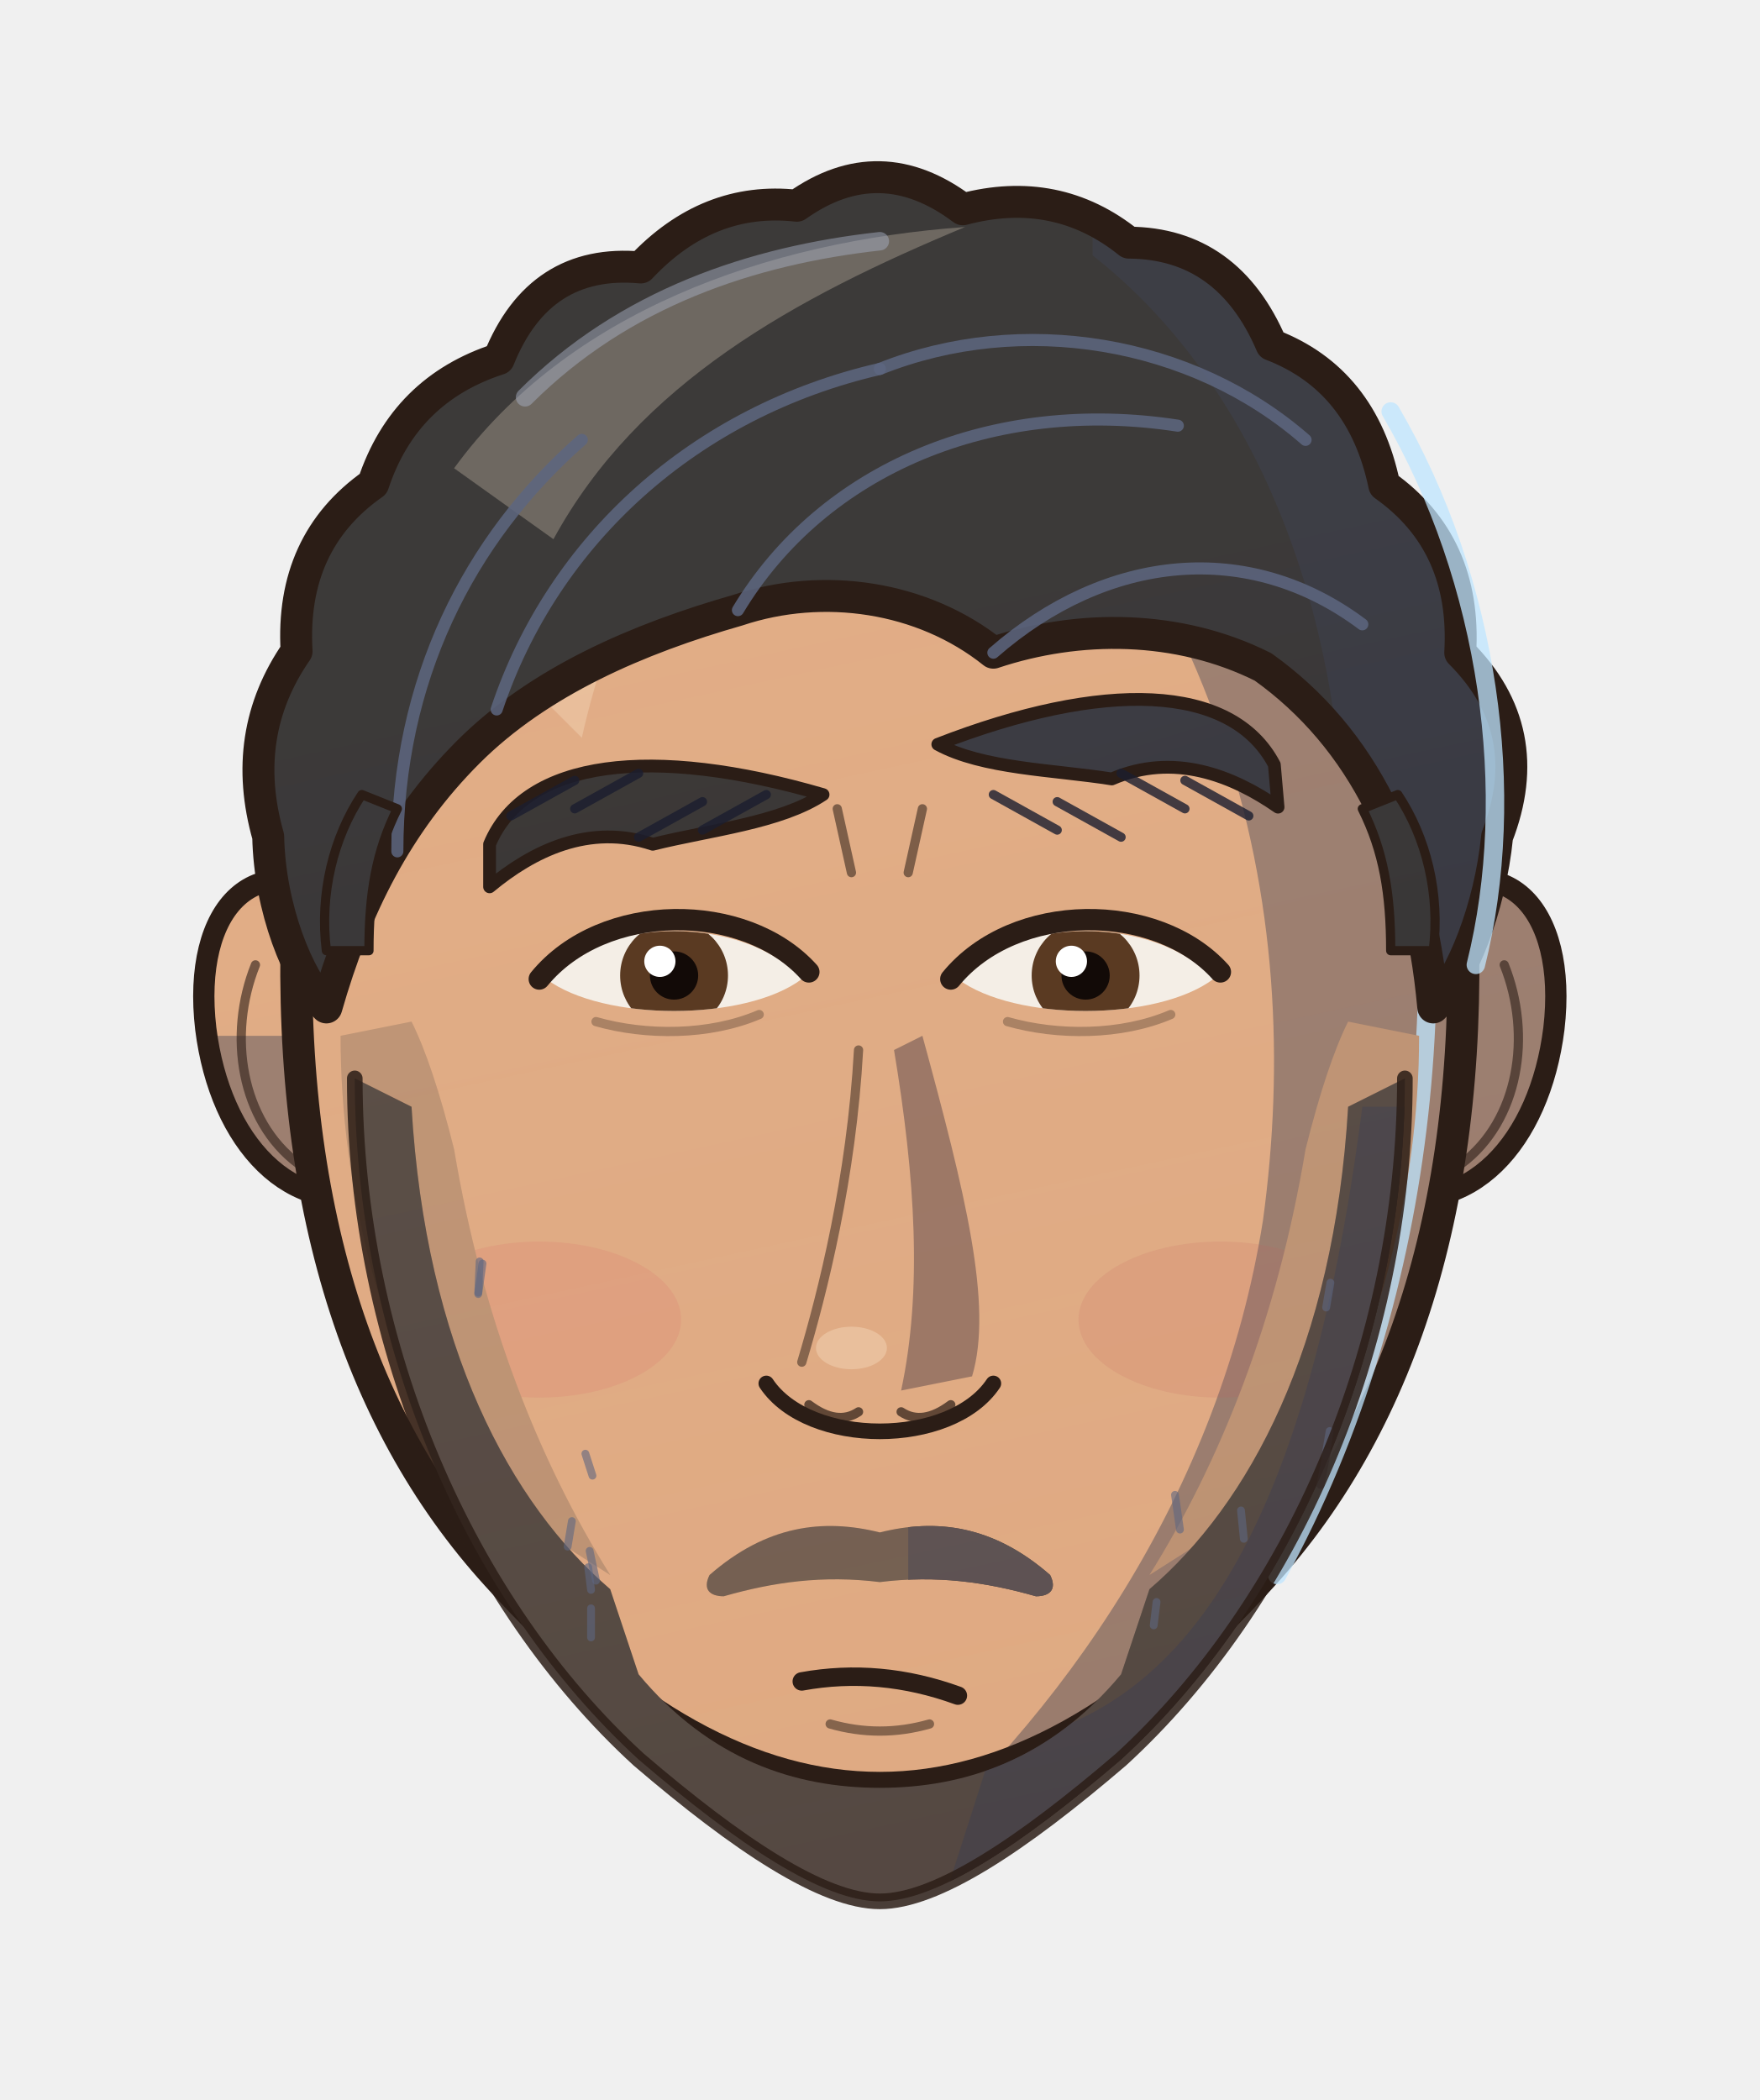
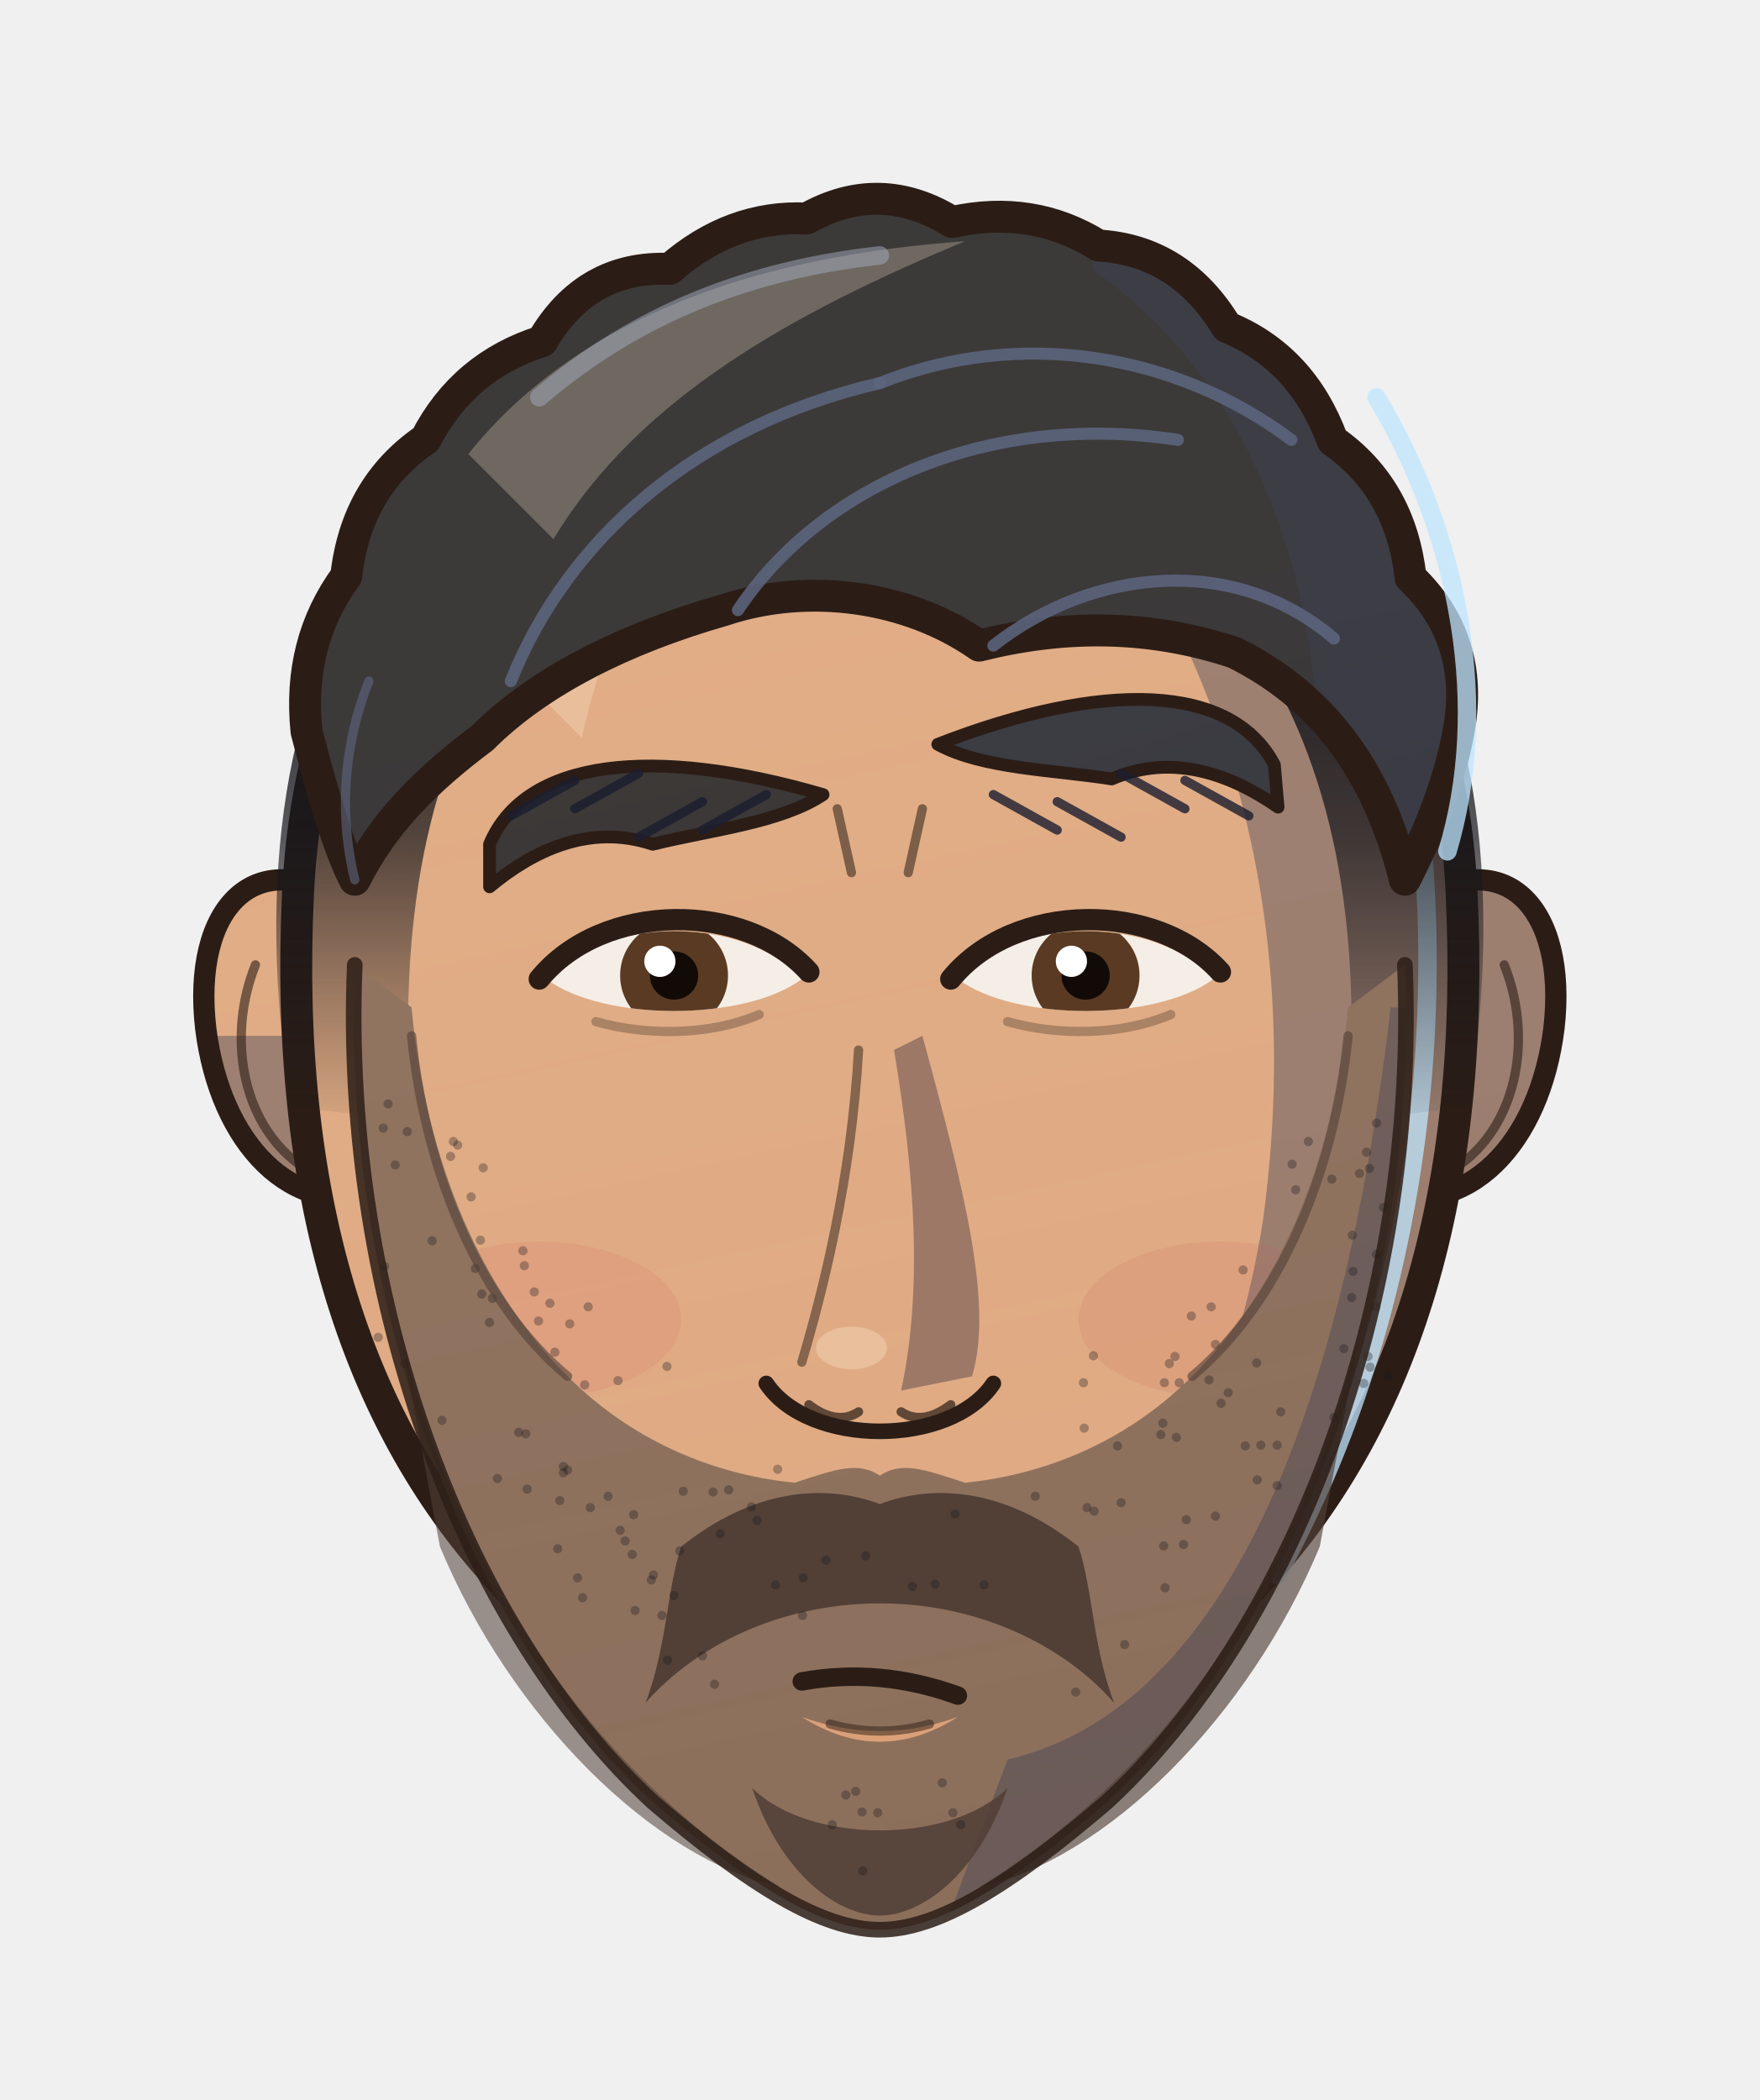
<svg xmlns="http://www.w3.org/2000/svg" viewBox="176 4 248 296" width="248" height="296">
  <defs>
    <linearGradient id="form" gradientUnits="userSpaceOnUse" x1="170" y1="120" x2="470" y2="1500">
      <stop offset="0" stop-color="#fff1d6" stop-opacity="0.16" />
      <stop offset="0.45" stop-color="#fff1d6" stop-opacity="0" />
      <stop offset="1" stop-color="#0b1030" stop-opacity="0.18" />
    </linearGradient>
+     <linearGradient id="fade" x1="0" y1="0" x2="0" y2="1">
+       <stop offset="0" stop-color="#17171c" stop-opacity="1" />
+       <stop offset="0.5" stop-color="#17171c" stop-opacity="0.7" />
+       <stop offset="1" stop-color="#17171c" stop-opacity="0.05" />
+     </linearGradient>
    <clipPath id="c1">
      <path d="M226,132 C212,122 203,132 205,149 C207,165 217,176 230,172 Z" />
    </clipPath>
    <clipPath id="c2">
      <path d="M 374,132 C 388,122 397,132 395,149 C 393,165 383,176 370,172 Z" />
    </clipPath>
    <clipPath id="c3">
      <path d="M300,50 C352,50 380,86 382,130 C384,172 374,204 354,226 C336,246 318,256 300,256 C282,256 264,246 246,226 C226,204 216,172 218,130 C220,86 248,50 300,50 Z" />
    </clipPath>
    <clipPath id="c4">
-       <path d="M213.8,121.9 Q209.7,107.5 217.8,95.8 Q216.9,80.4 228.6,72.2 Q233.0,58.9 246.3,54.6 Q252.0,40.4 266.3,41.7 Q275.8,31.6 288.3,33.0 Q300.0,24.7 311.7,33.5 Q324.9,30.0 335.1,38.2 Q349.1,38.3 355.2,52.6 Q368.0,57.5 371.1,72.4 Q382.7,80.6 381.8,96.0 Q392.8,107.0 387.0,121.9 C386,132 382,142 378,146 C376,124 368,108 354,98 C342,92 328,92 316,96 C306,88 292,86 280,90 C266,94 252,100 242,110 C232,120 226,132 222,146 C218,142 214,132 213.8,121.9 Z" />
+       <path d="M219.2,107.1 Q217.9,94.6 224.8,85.2 Q226.2,72.6 236.0,65.9 Q241.3,55.6 252.4,52.1 Q258.6,41.4 270.4,41.9 Q279.1,34.3 289.7,34.8 Q300.0,29.0 310.2,35.3 Q321.5,32.8 330.8,38.6 Q342.4,39.3 348.9,50.1 Q359.5,54.4 363.8,66.1 Q373.4,72.8 374.8,85.4 Q383.9,94.1 381.6,106.9 C380,116 376,124 374,128 C370,112 362,102 350,96 C338,92 326,92 314,95 C304,88 290,86 278,90 C264,94 252,100 244,108 C236,114 230,120 226,128 C224,124 222,118 219.2,107.1 Z" />
    </clipPath>
    <clipPath id="c5">
-       <path d="M222,138 C221,130 223,122 227,116 L232,118 C229,124 228,130 228,138 Z" />
+       <path d="M245,123 C250,111 268,109 292,116 C286,120 276,121 268,123 C259,120 251,124 245,129 Z" />
    </clipPath>
    <clipPath id="c6">
-       <path d="M 378,138 C 379,130 377,122 373,116 L 368,118 C 371,124 372,130 372,138 Z" />
+       <path d="M 355,123 C 350,111 332,109 308,116 C 314,120 324,121 332,123 C 341,120 349,124 355,129 Z" />
    </clipPath>
    <clipPath id="c7">
-       <path d="M245,123 C250,111 268,109 292,116 C286,120 276,121 268,123 C259,120 251,124 245,129 Z" />
+       <path d="M253,142 C261,133 281,133 289,142 C281,148.0 261,148.0 253,142 Z" />
    </clipPath>
    <clipPath id="c8">
-       <path d="M 355,123 C 350,111 332,109 308,116 C 314,120 324,121 332,123 C 341,120 349,124 355,129 Z" />
+       <path d="M311,142 C319,133 339,133 347,142 C339,148.0 319,148.0 311,142 Z" />
    </clipPath>
    <clipPath id="c9">
-       <path d="M253,142 C261,133 281,133 289,142 C281,148.0 261,148.0 253,142 Z" />
-     </clipPath>
-     <clipPath id="c10">
-       <path d="M311,142 C319,133 339,133 347,142 C339,148.0 319,148.0 311,142 Z" />
-     </clipPath>
-     <clipPath id="c11">
-       <path d="M224,150 C224,172 230,194 240,212 L262,226 C252,210 244,190 240,166 C238,158 236,152 234,148 Z" />
-     </clipPath>
-     <clipPath id="c12">
-       <path d="M 376,150 C 376,172 370,194 360,212 L 338,226 C 348,210 356,190 360,166 C 362,158 364,152 366,148 Z" />
-     </clipPath>
-     <clipPath id="c13">
-       <path d="M226,156 C226,194 242,230 266,252 C280,264 292,272 300,272 C308,272 320,264 334,252 C358,230 374,194 374,156 L366,160 C364,194 352,216 338,228 L334,240 C324,252 312,256 300,256 C288,256 276,252 266,240 L262,228 C248,216 236,194 234,160 Z" />
-     </clipPath>
-     <clipPath id="c14">
-       <path d="M276,226 C284,219 292,218 300,220 C308,218 316,219 324,226 C325,228 324,229 322,229 C315,227 308,226 300,227 C292,226 285,227 278,229 C276,229 275,228 276,226 Z" />
+       <path d="M226,140 C224,188 242,234 268,258 C282,270 292,276 300,276 C308,276 318,270 332,258 C358,234 376,188 374,140 L366,146 C364,168 356,186 344,198 C334,208 322,212 312,213 C306,211 303,210 300,212 C297,210 294,211 288,213 C278,212 266,208 256,198 C244,186 236,168 234,146 Z" />
    </clipPath>
  </defs>
  <rect x="200" y="290" width="200" height="40" fill="none" />
  <path d="M226,132 C212,122 203,132 205,149 C207,165 217,176 230,172 Z" fill="#dba077" />
  <g clip-path="url(#c1)">
    <path d="M190,150 L240,150 L240,190 L190,190 Z" fill="#8c6c5f" />
    <rect x="0" y="0" width="600" height="1400" fill="url(#form)" />
  </g>
  <path d="M226,132 C212,122 203,132 205,149 C207,165 217,176 230,172 Z" fill="none" stroke="#2b1d16" stroke-width="3.0" stroke-linejoin="round" />
  <path d="M 374,132 C 388,122 397,132 395,149 C 393,165 383,176 370,172 Z" fill="#dba077" />
  <g clip-path="url(#c2)">
    <path d="M360,110 L410,110 L410,190 L360,190 Z" fill="#8c6c5f" />
    <rect x="0" y="0" width="600" height="1400" fill="url(#form)" />
  </g>
  <path d="M 374,132 C 388,122 397,132 395,149 C 393,165 383,176 370,172 Z" fill="none" stroke="#2b1d16" stroke-width="3.0" stroke-linejoin="round" />
  <path d="M212,140 C208,150 210,162 218,168" fill="none" stroke="#2b1d16" stroke-width="1.3" stroke-linecap="round" stroke-linejoin="round" opacity="0.6" />
  <path d="M388,140 C392,150 390,162 382,168" fill="none" stroke="#2b1d16" stroke-width="1.3" stroke-linecap="round" stroke-linejoin="round" opacity="0.6" />
  <path d="M300,50 C352,50 380,86 382,130 C384,172 374,204 354,226 C336,246 318,256 300,256 C282,256 264,246 246,226 C226,204 216,172 218,130 C220,86 248,50 300,50 Z" fill="#dba077" />
  <g clip-path="url(#c3)">
    <path d="M300,40 C356,46 386,86 384,130 C384,174 372,210 352,232 C334,254 316,266 300,268 C326,246 348,214 354,176 C360,132 350,82 300,40 Z" fill="#8c6c5f" />
    <path d="M246,96 C252,78 266,66 284,62 C270,74 262,90 258,108 Z" fill="#e6b894" opacity="0.85" />
    <rect x="0" y="0" width="600" height="1400" fill="url(#form)" />
  </g>
  <path d="M300,50 C352,50 380,86 382,130 C384,172 374,204 354,226 C336,246 318,256 300,256 C282,256 264,246 246,226 C226,204 216,172 218,130 C220,86 248,50 300,50 Z" fill="none" stroke="#2b1d16" stroke-width="4.5" stroke-linejoin="round" />
  <path d="M372,96 C382,136 378,186 356,226" fill="none" stroke="#bfe6ff" stroke-width="2.6" stroke-linecap="round" opacity="0.75" />
  <ellipse cx="252" cy="190" rx="20" ry="11" fill="#d9706a" opacity="0.18" />
  <ellipse cx="348" cy="190" rx="20" ry="11" fill="#c0605e" opacity="0.15" />
-   <path d="M213.8,121.9 Q209.7,107.5 217.8,95.8 Q216.9,80.4 228.6,72.2 Q233.0,58.9 246.3,54.6 Q252.0,40.4 266.3,41.7 Q275.8,31.6 288.3,33.0 Q300.0,24.7 311.7,33.5 Q324.9,30.0 335.1,38.2 Q349.1,38.3 355.2,52.6 Q368.0,57.5 371.1,72.4 Q382.7,80.6 381.8,96.0 Q392.8,107.0 387.0,121.9 C386,132 382,142 378,146 C376,124 368,108 354,98 C342,92 328,92 316,96 C306,88 292,86 280,90 C266,94 252,100 242,110 C232,120 226,132 222,146 C218,142 214,132 213.8,121.9 Z" fill="#17171c" />
+   <path d="M217,160 C212,128 216,100 230,82 L248,94 C236,112 232,134 234,162 Z" fill="url(#fade)" />
+   <path d="M 383,160 C 388,128 384,100 370,82 L 352,94 C 364,112 368,134 366,162 Z" fill="url(#fade)" />
+   <path d="M219.2,107.1 Q217.9,94.6 224.8,85.2 Q226.2,72.6 236.0,65.9 Q241.3,55.6 252.4,52.1 Q258.6,41.4 270.4,41.9 Q279.1,34.3 289.7,34.8 Q300.0,29.0 310.2,35.3 Q321.5,32.8 330.8,38.6 Q342.4,39.3 348.9,50.1 Q359.5,54.4 363.8,66.1 Q373.4,72.8 374.8,85.4 Q383.9,94.1 381.6,106.9 C380,116 376,124 374,128 C370,112 362,102 350,96 C338,92 326,92 314,95 C304,88 290,86 278,90 C264,94 252,100 244,108 C236,114 230,120 226,128 C224,124 222,118 219.2,107.1 Z" fill="#17171c" />
  <g clip-path="url(#c4)">
-     <path d="M330,26 C374,40 396,90 384,148 L364,148 C370,104 358,62 330,40 Z" fill="#181b2a" />
-     <path d="M240,70 C256,48 284,38 312,36 C288,46 266,58 254,80 Z" fill="#5d5854" opacity="0.85" />
-     <rect x="0" y="0" width="600" height="1400" fill="url(#form)" />
-   </g>
-   <path d="M213.8,121.9 Q209.7,107.5 217.8,95.8 Q216.9,80.4 228.6,72.2 Q233.0,58.9 246.3,54.6 Q252.0,40.4 266.3,41.7 Q275.8,31.6 288.3,33.0 Q300.0,24.7 311.7,33.5 Q324.9,30.0 335.1,38.2 Q349.1,38.3 355.2,52.6 Q368.0,57.5 371.1,72.4 Q382.7,80.6 381.8,96.0 Q392.8,107.0 387.0,121.9 C386,132 382,142 378,146 C376,124 368,108 354,98 C342,92 328,92 316,96 C306,88 292,86 280,90 C266,94 252,100 242,110 C232,120 226,132 222,146 C218,142 214,132 213.8,121.9 Z" fill="none" stroke="#2b1d16" stroke-width="4.5" stroke-linejoin="round" />
-   <path d="M372,62 C386,86 390,116 384,140" fill="none" stroke="#bfe6ff" stroke-width="2.6" stroke-linecap="round" opacity="0.75" />
-   <path d="M246,104 C254,80 274,62 300,56" fill="none" stroke="#5d6680" stroke-width="1.7" stroke-linecap="round" stroke-linejoin="round" opacity="0.85" />
-   <path d="M280,90 C292,70 316,60 342,64" fill="none" stroke="#5d6680" stroke-width="1.7" stroke-linecap="round" stroke-linejoin="round" opacity="0.85" />
-   <path d="M316,96 C332,82 352,80 368,92" fill="none" stroke="#5d6680" stroke-width="1.7" stroke-linecap="round" stroke-linejoin="round" opacity="0.85" />
-   <path d="M232,124 C232,100 242,80 258,66" fill="none" stroke="#5d6680" stroke-width="1.7" stroke-linecap="round" stroke-linejoin="round" opacity="0.85" />
-   <path d="M300,56 C320,48 344,52 360,66" fill="none" stroke="#5d6680" stroke-width="1.7" stroke-linecap="round" stroke-linejoin="round" opacity="0.85" />
-   <path d="M250,60 C264,46 282,40 300,38" fill="none" stroke="#a3abc0" stroke-width="2.6" stroke-linecap="round" stroke-linejoin="round" opacity="0.5" />
-   <path d="M222,138 C221,130 223,122 227,116 L232,118 C229,124 228,130 228,138 Z" fill="#17171c" />
+     <path d="M330,28 C372,40 392,86 380,130 L360,130 C366,96 356,60 330,42 Z" fill="#181b2a" />
+     <path d="M242,68 C258,48 284,40 312,38 C288,48 266,60 254,80 Z" fill="#5d5854" opacity="0.85" />
+     <rect x="0" y="0" width="600" height="1400" fill="url(#form)" />
+   </g>
+   <path d="M219.2,107.1 Q217.9,94.6 224.8,85.2 Q226.2,72.6 236.0,65.9 Q241.3,55.6 252.4,52.1 Q258.6,41.4 270.4,41.9 Q279.1,34.3 289.7,34.8 Q300.0,29.0 310.2,35.3 Q321.5,32.8 330.8,38.6 Q342.4,39.3 348.9,50.1 Q359.5,54.4 363.8,66.1 Q373.4,72.8 374.8,85.4 Q383.9,94.1 381.6,106.9 C380,116 376,124 374,128 C370,112 362,102 350,96 C338,92 326,92 314,95 C304,88 290,86 278,90 C264,94 252,100 244,108 C236,114 230,120 226,128 C224,124 222,118 219.2,107.1 Z" fill="none" stroke="#2b1d16" stroke-width="4.5" stroke-linejoin="round" />
+   <path d="M370,60 C382,80 386,104 380,124" fill="none" stroke="#bfe6ff" stroke-width="2.6" stroke-linecap="round" opacity="0.75" />
+   <path d="M248,100 C256,80 274,64 300,58" fill="none" stroke="#5d6680" stroke-width="1.7" stroke-linecap="round" stroke-linejoin="round" opacity="0.85" />
+   <path d="M280,90 C292,72 316,62 342,66" fill="none" stroke="#5d6680" stroke-width="1.7" stroke-linecap="round" stroke-linejoin="round" opacity="0.85" />
+   <path d="M316,95 C330,84 350,82 364,94" fill="none" stroke="#5d6680" stroke-width="1.7" stroke-linecap="round" stroke-linejoin="round" opacity="0.85" />
+   <path d="M300,58 C320,50 342,54 358,66" fill="none" stroke="#5d6680" stroke-width="1.7" stroke-linecap="round" stroke-linejoin="round" opacity="0.85" />
+   <path d="M252,60 C266,48 282,42 300,40" fill="none" stroke="#a3abc0" stroke-width="2.6" stroke-linecap="round" stroke-linejoin="round" opacity="0.5" />
+   <path d="M226,128 C224,120 224,110 228,100" fill="none" stroke="#5d6680" stroke-width="1.3" stroke-linecap="round" stroke-linejoin="round" opacity="0.6" />
+   <path d="M245,123 C250,111 268,109 292,116 C286,120 276,121 268,123 C259,120 251,124 245,129 Z" fill="#18171a" />
  <g clip-path="url(#c5)">
-     <rect x="0" y="0" width="600" height="1400" fill="url(#form)" />
-   </g>
-   <path d="M222,138 C221,130 223,122 227,116 L232,118 C229,124 228,130 228,138 Z" fill="none" stroke="#2b1d16" stroke-width="1.3" stroke-linejoin="round" />
-   <path d="M 378,138 C 379,130 377,122 373,116 L 368,118 C 371,124 372,130 372,138 Z" fill="#17171c" />
-   <g clip-path="url(#c6)">
-     <rect x="0" y="0" width="600" height="1400" fill="url(#form)" />
-   </g>
-   <path d="M 378,138 C 379,130 377,122 373,116 L 368,118 C 371,124 372,130 372,138 Z" fill="none" stroke="#2b1d16" stroke-width="1.3" stroke-linejoin="round" />
-   <path d="M245,123 C250,111 268,109 292,116 C286,120 276,121 268,123 C259,120 251,124 245,129 Z" fill="#18171a" />
-   <g clip-path="url(#c7)">
    <rect x="0" y="0" width="600" height="1400" fill="url(#form)" />
  </g>
  <path d="M245,123 C250,111 268,109 292,116 C286,120 276,121 268,123 C259,120 251,124 245,129 Z" fill="none" stroke="#2b1d16" stroke-width="1.8" stroke-linejoin="round" />
  <g transform="translate(0,-9) rotate(-5 330 115)">
    <path d="M 355,123 C 350,111 332,109 308,116 C 314,120 324,121 332,123 C 341,120 349,124 355,129 Z" fill="#18171a" />
-     <g clip-path="url(#c8)">
+     <g clip-path="url(#c6)">
      <path d="M300,90 L360,90 L360,130 L300,130 Z" fill="#191b28" />
      <rect x="0" y="0" width="600" height="1400" fill="url(#form)" />
    </g>
    <path d="M 355,123 C 350,111 332,109 308,116 C 314,120 324,121 332,123 C 341,120 349,124 355,129 Z" fill="none" stroke="#2b1d16" stroke-width="1.8" stroke-linejoin="round" />
  </g>
  <path d="M294,118 l2,9 M306,118 l-2,9" fill="none" stroke="#2b1d16" stroke-width="1.3" stroke-linecap="round" stroke-linejoin="round" opacity="0.55" />
  <path d="M248,119 l9,-5" fill="none" stroke="#1a1d2e" stroke-width="1.3" stroke-linecap="round" stroke-linejoin="round" opacity="0.8" />
  <path d="M257,118 l9,-5" fill="none" stroke="#1a1d2e" stroke-width="1.3" stroke-linecap="round" stroke-linejoin="round" opacity="0.8" />
  <path d="M266,122 l9,-5" fill="none" stroke="#1a1d2e" stroke-width="1.3" stroke-linecap="round" stroke-linejoin="round" opacity="0.8" />
  <path d="M275,121 l9,-5" fill="none" stroke="#1a1d2e" stroke-width="1.3" stroke-linecap="round" stroke-linejoin="round" opacity="0.8" />
  <path d="M352,119 l-9,-5" fill="none" stroke="#1a1d2e" stroke-width="1.3" stroke-linecap="round" stroke-linejoin="round" opacity="0.8" />
  <path d="M343,118 l-9,-5" fill="none" stroke="#1a1d2e" stroke-width="1.3" stroke-linecap="round" stroke-linejoin="round" opacity="0.8" />
  <path d="M334,122 l-9,-5" fill="none" stroke="#1a1d2e" stroke-width="1.3" stroke-linecap="round" stroke-linejoin="round" opacity="0.8" />
  <path d="M325,121 l-9,-5" fill="none" stroke="#1a1d2e" stroke-width="1.3" stroke-linecap="round" stroke-linejoin="round" opacity="0.8" />
  <path d="M253,142 C261,133 281,133 289,142 C281,148.0 261,148.0 253,142 Z" fill="#f4eee6" />
-   <g clip-path="url(#c9)">
+   <g clip-path="url(#c7)">
    <circle cx="271" cy="141.5" r="7.6" fill="#5a3a22" />
    <circle cx="271" cy="141.5" r="3.4" fill="#120a07" />
    <circle cx="269" cy="139.5" r="2.2" fill="#fff" />
    <path d="M251,130 L291,130 L291,135 L251,135 Z" fill="#000" opacity="0.18" />
  </g>
  <path d="M252,142 C261,131 281,131 290,141" fill="none" stroke="#2b1d16" stroke-width="3.0" stroke-linecap="round" stroke-linejoin="round" opacity="1.0" />
  <path d="M260,148.0 C267,150.0 276,150.0 283,147.0" fill="none" stroke="#2b1d16" stroke-width="1.3" stroke-linecap="round" stroke-linejoin="round" opacity="0.3" />
  <path d="M311,142 C319,133 339,133 347,142 C339,148.0 319,148.0 311,142 Z" fill="#f4eee6" />
-   <g clip-path="url(#c10)">
+   <g clip-path="url(#c8)">
    <circle cx="329" cy="141.5" r="7.6" fill="#5a3a22" />
    <circle cx="329" cy="141.5" r="3.4" fill="#120a07" />
    <circle cx="327" cy="139.5" r="2.2" fill="#fff" />
    <path d="M309,130 L349,130 L349,135 L309,135 Z" fill="#000" opacity="0.18" />
  </g>
  <path d="M310,142 C319,131 339,131 348,141" fill="none" stroke="#2b1d16" stroke-width="3.0" stroke-linecap="round" stroke-linejoin="round" opacity="1.0" />
  <path d="M318,148.0 C325,150.0 334,150.0 341,147.0" fill="none" stroke="#2b1d16" stroke-width="1.3" stroke-linecap="round" stroke-linejoin="round" opacity="0.3" />
  <path d="M306,150 C312,172 316,188 313,198 L303,200 C306,186 305,170 302,152 Z" fill="#8c6c5f" opacity="0.8" />
  <path d="M297,152 C296,170 292,186 289,196" fill="none" stroke="#2b1d16" stroke-width="1.3" stroke-linecap="round" stroke-linejoin="round" opacity="0.5" />
  <path d="M284,199 C290,208 310,208 316,199" fill="none" stroke="#2b1d16" stroke-width="2.2" stroke-linecap="round" stroke-linejoin="round" opacity="1.0" />
  <path d="M290,202 q4,3 7,1 M310,202 q-4,3 -7,1" fill="none" stroke="#2b1d16" stroke-width="1.3" stroke-linecap="round" stroke-linejoin="round" opacity="0.7" />
  <ellipse cx="296" cy="194" rx="5" ry="3" fill="#ebc4a2" opacity="0.8" />
+   <path d="M226,140 C224,188 242,234 268,258 C282,270 292,276 300,276 C308,276 318,270 332,258 C358,234 376,188 374,140 L366,146 C364,168 356,186 344,198 C334,208 322,212 312,213 C306,211 303,210 300,212 C297,210 294,211 288,213 C278,212 266,208 256,198 C244,186 236,168 234,146 Z" fill="#7d5e4b" />
+   <g clip-path="url(#c9)">
+     <path d="M318,252 C344,246 364,214 372,146 L400,146 L400,300 L300,300 Z" fill="#584747" />
+     <rect x="0" y="0" width="600" height="1400" fill="url(#form)" />
+   </g>
+   <path d="M272,222 C282,214 292,213 300,216 C308,213 318,214 328,222 C330,228 330,236 333,244 C326,236 314,230 300,230 C286,230 274,236 267,244 C270,236 270,228 272,222 Z" fill="#524037" />
+   <path d="M282,256 C290,264 310,264 318,256 C314,268 306,274 300,274 C294,274 286,268 282,256 Z" fill="#524037" opacity="0.9" />
+   <path d="M232,190 C240,226 260,254 286,270 C268,266 248,246 238,222 Z" fill="#524037" opacity="0.55" />
+   <path d="M368,190 C360,226 340,254 314,270 C332,266 352,246 362,222 Z" fill="#524037" opacity="0.65" />
+   <circle cx="368.2" cy="199.0" r="0.65" fill="#17171c" opacity="0.32" />
+   <circle cx="282.7" cy="218.3" r="0.65" fill="#17171c" opacity="0.32" />
+   <circle cx="240.5" cy="165.4" r="0.65" fill="#17171c" opacity="0.32" />
+   <circle cx="254.6" cy="222.3" r="0.65" fill="#17171c" opacity="0.32" />
+   <circle cx="258.4" cy="199.2" r="0.65" fill="#17171c" opacity="0.32" />
+   <circle cx="296.6" cy="256.5" r="0.65" fill="#17171c" opacity="0.32" />
+   <circle cx="330.2" cy="217.0" r="0.65" fill="#17171c" opacity="0.32" />
+   <circle cx="258.1" cy="229.2" r="0.65" fill="#17171c" opacity="0.32" />
+   <circle cx="255.4" cy="211.6" r="0.65" fill="#17171c" opacity="0.32" />
+   <circle cx="356.0" cy="207.7" r="0.65" fill="#17171c" opacity="0.32" />
+   <circle cx="249.7" cy="180.3" r="0.65" fill="#17171c" opacity="0.32" />
+   <circle cx="230.7" cy="159.6" r="0.65" fill="#17171c" opacity="0.32" />
+   <circle cx="341.8" cy="206.6" r="0.65" fill="#17171c" opacity="0.32" />
+   <circle cx="256.0" cy="211.2" r="0.65" fill="#17171c" opacity="0.32" />
+   <circle cx="369.0" cy="168.7" r="0.65" fill="#17171c" opacity="0.32" />
+   <circle cx="289.1" cy="231.7" r="0.65" fill="#17171c" opacity="0.32" />
+   <circle cx="265.1" cy="223.1" r="0.65" fill="#17171c" opacity="0.32" />
+   <circle cx="343.9" cy="189.5" r="0.65" fill="#17171c" opacity="0.32" />
+   <circle cx="250.3" cy="213.9" r="0.65" fill="#17171c" opacity="0.32" />
+   <circle cx="328.7" cy="198.9" r="0.65" fill="#17171c" opacity="0.32" />
+   <circle cx="259.2" cy="216.5" r="0.65" fill="#17171c" opacity="0.32" />
+   <circle cx="308.8" cy="255.3" r="0.65" fill="#17171c" opacity="0.32" />
+   <circle cx="334.5" cy="235.8" r="0.65" fill="#17171c" opacity="0.32" />
+   <circle cx="310.6" cy="217.4" r="0.65" fill="#17171c" opacity="0.32" />
+   <circle cx="245.4" cy="187.0" r="0.65" fill="#17171c" opacity="0.32" />
+   <circle cx="249.9" cy="182.4" r="0.65" fill="#17171c" opacity="0.32" />
+   <circle cx="365.4" cy="194.1" r="0.65" fill="#17171c" opacity="0.32" />
+   <circle cx="285.6" cy="211.1" r="0.65" fill="#17171c" opacity="0.32" />
+   <circle cx="368.8" cy="195.2" r="0.65" fill="#17171c" opacity="0.32" />
+   <circle cx="314.7" cy="227.4" r="0.65" fill="#17171c" opacity="0.32" />
+   <circle cx="265.5" cy="231.0" r="0.65" fill="#17171c" opacity="0.32" />
+   <circle cx="239.9" cy="164.9" r="0.65" fill="#17171c" opacity="0.32" />
+   <circle cx="364.0" cy="203.8" r="0.65" fill="#17171c" opacity="0.32" />
+   <circle cx="298.0" cy="223.3" r="0.65" fill="#17171c" opacity="0.32" />
+   <circle cx="358.1" cy="168.1" r="0.65" fill="#17171c" opacity="0.32" />
+   <circle cx="347.3" cy="193.5" r="0.65" fill="#17171c" opacity="0.32" />
+   <circle cx="371.0" cy="174.2" r="0.65" fill="#17171c" opacity="0.32" />
+   <circle cx="245.0" cy="190.4" r="0.65" fill="#17171c" opacity="0.32" />
+   <circle cx="261.7" cy="214.9" r="0.65" fill="#17171c" opacity="0.32" />
+   <circle cx="244.1" cy="168.6" r="0.65" fill="#17171c" opacity="0.32" />
+   <circle cx="276.5" cy="214.3" r="0.65" fill="#17171c" opacity="0.32" />
+   <circle cx="263.4" cy="219.7" r="0.65" fill="#17171c" opacity="0.32" />
+   <circle cx="268.1" cy="226.0" r="0.65" fill="#17171c" opacity="0.32" />
+   <circle cx="250.1" cy="206.1" r="0.65" fill="#17171c" opacity="0.32" />
+   <circle cx="239.5" cy="167.0" r="0.65" fill="#17171c" opacity="0.32" />
+   <circle cx="310.3" cy="259.5" r="0.65" fill="#17171c" opacity="0.32" />
+   <circle cx="363.7" cy="170.2" r="0.65" fill="#17171c" opacity="0.32" />
+   <circle cx="339.9" cy="204.6" r="0.65" fill="#17171c" opacity="0.32" />
+   <circle cx="272.3" cy="214.2" r="0.65" fill="#17171c" opacity="0.32" />
+   <circle cx="230.0" cy="163.0" r="0.65" fill="#17171c" opacity="0.32" />
+   <circle cx="329.2" cy="216.5" r="0.65" fill="#17171c" opacity="0.32" />
+   <circle cx="242.4" cy="172.7" r="0.65" fill="#17171c" opacity="0.32" />
+   <circle cx="295.2" cy="257.0" r="0.65" fill="#17171c" opacity="0.32" />
+   <circle cx="366.7" cy="183.2" r="0.65" fill="#17171c" opacity="0.32" />
+   <circle cx="230.2" cy="182.5" r="0.65" fill="#17171c" opacity="0.32" />
+   <circle cx="347.3" cy="217.7" r="0.65" fill="#17171c" opacity="0.32" />
+   <circle cx="369.9" cy="188.2" r="0.65" fill="#17171c" opacity="0.32" />
+   <circle cx="229.3" cy="192.5" r="0.65" fill="#17171c" opacity="0.32" />
+   <circle cx="297.5" cy="259.4" r="0.65" fill="#17171c" opacity="0.32" />
+   <circle cx="342.2" cy="198.9" r="0.65" fill="#17171c" opacity="0.32" />
+   <circle cx="369.1" cy="196.7" r="0.65" fill="#17171c" opacity="0.32" />
+   <circle cx="340.2" cy="227.8" r="0.65" fill="#17171c" opacity="0.32" />
+   <circle cx="246.1" cy="212.4" r="0.65" fill="#17171c" opacity="0.32" />
+   <circle cx="370.0" cy="162.3" r="0.65" fill="#17171c" opacity="0.32" />
+   <circle cx="251.3" cy="186.1" r="0.65" fill="#17171c" opacity="0.32" />
+   <circle cx="333.5" cy="207.8" r="0.65" fill="#17171c" opacity="0.32" />
+   <circle cx="371.6" cy="198.0" r="0.65" fill="#17171c" opacity="0.32" />
+   <circle cx="368.6" cy="166.4" r="0.65" fill="#17171c" opacity="0.32" />
+   <circle cx="349.1" cy="200.3" r="0.65" fill="#17171c" opacity="0.32" />
+   <circle cx="270.0" cy="196.6" r="0.65" fill="#17171c" opacity="0.32" />
+   <circle cx="360.4" cy="164.9" r="0.65" fill="#17171c" opacity="0.32" />
+   <circle cx="356.5" cy="203.0" r="0.65" fill="#17171c" opacity="0.32" />
+   <circle cx="340.1" cy="198.9" r="0.65" fill="#17171c" opacity="0.32" />
+   <circle cx="339.6" cy="206.2" r="0.65" fill="#17171c" opacity="0.32" />
+   <circle cx="327.6" cy="242.5" r="0.65" fill="#17171c" opacity="0.32" />
+   <circle cx="264.1" cy="221.2" r="0.65" fill="#17171c" opacity="0.32" />
+   <circle cx="293.3" cy="261.2" r="0.65" fill="#17171c" opacity="0.32" />
+   <circle cx="328.8" cy="205.3" r="0.65" fill="#17171c" opacity="0.32" />
+   <circle cx="370.0" cy="180.8" r="0.65" fill="#17171c" opacity="0.32" />
+   <circle cx="243.7" cy="178.8" r="0.65" fill="#17171c" opacity="0.32" />
+   <circle cx="253.5" cy="187.7" r="0.65" fill="#17171c" opacity="0.32" />
+   <circle cx="254.9" cy="215.5" r="0.65" fill="#17171c" opacity="0.32" />
+   <circle cx="366.6" cy="178.1" r="0.65" fill="#17171c" opacity="0.32" />
+   <circle cx="353.2" cy="212.6" r="0.65" fill="#17171c" opacity="0.32" />
+   <circle cx="307.8" cy="227.3" r="0.65" fill="#17171c" opacity="0.32" />
+   <circle cx="231.7" cy="168.2" r="0.65" fill="#17171c" opacity="0.32" />
+   <circle cx="270.1" cy="238.0" r="0.65" fill="#17171c" opacity="0.32" />
+   <circle cx="276.7" cy="241.4" r="0.65" fill="#17171c" opacity="0.32" />
+   <circle cx="366.5" cy="186.9" r="0.65" fill="#17171c" opacity="0.32" />
+   <circle cx="351.5" cy="207.8" r="0.65" fill="#17171c" opacity="0.32" />
+   <circle cx="256.3" cy="190.6" r="0.65" fill="#17171c" opacity="0.32" />
+   <circle cx="263.1" cy="198.6" r="0.65" fill="#17171c" opacity="0.32" />
+   <circle cx="265.3" cy="217.5" r="0.65" fill="#17171c" opacity="0.32" />
+   <circle cx="243.9" cy="186.4" r="0.65" fill="#17171c" opacity="0.32" />
+   <circle cx="340.8" cy="196.2" r="0.65" fill="#17171c" opacity="0.32" />
+   <circle cx="299.7" cy="259.5" r="0.65" fill="#17171c" opacity="0.32" />
+   <circle cx="236.9" cy="178.9" r="0.65" fill="#17171c" opacity="0.32" />
+   <circle cx="233.0" cy="196.2" r="0.65" fill="#17171c" opacity="0.32" />
+   <circle cx="292.4" cy="223.9" r="0.65" fill="#17171c" opacity="0.32" />
+   <circle cx="348.1" cy="201.8" r="0.65" fill="#17171c" opacity="0.32" />
+   <circle cx="277.5" cy="220.2" r="0.65" fill="#17171c" opacity="0.32" />
+   <circle cx="346.4" cy="198.5" r="0.65" fill="#17171c" opacity="0.32" />
+   <circle cx="341.6" cy="195.2" r="0.65" fill="#17171c" opacity="0.32" />
+   <circle cx="233.4" cy="163.5" r="0.65" fill="#17171c" opacity="0.32" />
+   <circle cx="367.6" cy="169.4" r="0.65" fill="#17171c" opacity="0.32" />
+   <circle cx="251.9" cy="190.2" r="0.65" fill="#17171c" opacity="0.32" />
+   <circle cx="343.2" cy="218.2" r="0.65" fill="#17171c" opacity="0.32" />
+   <circle cx="346.7" cy="188.2" r="0.65" fill="#17171c" opacity="0.32" />
+   <circle cx="269.3" cy="231.7" r="0.65" fill="#17171c" opacity="0.32" />
+   <circle cx="255.4" cy="210.7" r="0.65" fill="#17171c" opacity="0.32" />
+   <circle cx="267.8" cy="226.7" r="0.65" fill="#17171c" opacity="0.32" />
+   <circle cx="356.0" cy="213.4" r="0.65" fill="#17171c" opacity="0.32" />
+   <circle cx="311.4" cy="261.2" r="0.65" fill="#17171c" opacity="0.32" />
+   <circle cx="257.4" cy="226.4" r="0.65" fill="#17171c" opacity="0.32" />
+   <circle cx="271.0" cy="228.9" r="0.65" fill="#17171c" opacity="0.32" />
+   <circle cx="243.0" cy="182.8" r="0.65" fill="#17171c" opacity="0.32" />
+   <circle cx="254.2" cy="194.6" r="0.65" fill="#17171c" opacity="0.32" />
+   <circle cx="340.0" cy="221.9" r="0.65" fill="#17171c" opacity="0.32" />
+   <circle cx="281.9" cy="216.4" r="0.65" fill="#17171c" opacity="0.32" />
+   <circle cx="353.1" cy="196.1" r="0.65" fill="#17171c" opacity="0.32" />
+   <circle cx="278.7" cy="214.0" r="0.65" fill="#17171c" opacity="0.32" />
+   <circle cx="289.2" cy="226.4" r="0.65" fill="#17171c" opacity="0.32" />
+   <circle cx="330.1" cy="195.1" r="0.65" fill="#17171c" opacity="0.32" />
+   <circle cx="321.9" cy="214.9" r="0.65" fill="#17171c" opacity="0.32" />
+   <circle cx="285.3" cy="227.4" r="0.65" fill="#17171c" opacity="0.32" />
+   <circle cx="249.1" cy="205.9" r="0.65" fill="#17171c" opacity="0.32" />
+   <circle cx="342.8" cy="221.7" r="0.65" fill="#17171c" opacity="0.32" />
+   <circle cx="358.6" cy="171.7" r="0.65" fill="#17171c" opacity="0.32" />
+   <circle cx="304.6" cy="227.6" r="0.65" fill="#17171c" opacity="0.32" />
+   <circle cx="353.7" cy="207.7" r="0.65" fill="#17171c" opacity="0.32" />
+   <circle cx="351.2" cy="183.0" r="0.65" fill="#17171c" opacity="0.32" />
+   <circle cx="334.0" cy="215.8" r="0.65" fill="#17171c" opacity="0.32" />
+   <circle cx="238.3" cy="204.2" r="0.65" fill="#17171c" opacity="0.32" />
+   <circle cx="258.9" cy="188.2" r="0.65" fill="#17171c" opacity="0.32" />
+   <circle cx="271.8" cy="222.6" r="0.65" fill="#17171c" opacity="0.32" />
+   <circle cx="297.6" cy="267.7" r="0.65" fill="#17171c" opacity="0.32" />
+   <circle cx="275.0" cy="237.4" r="0.65" fill="#17171c" opacity="0.32" />
+   <path d="M226,140 C224,188 242,234 268,258 C282,270 292,276 300,276 C308,276 318,270 332,258 C358,234 376,188 374,140" fill="none" stroke="#2b1d16" stroke-width="2.2" stroke-linecap="round" stroke-linejoin="round" opacity="0.85" />
+   <path d="M234,150 C236,170 244,188 256,198" fill="none" stroke="#524037" stroke-width="1.3" stroke-linecap="round" stroke-linejoin="round" opacity="0.6" />
+   <path d="M 366,150 C 364,170 356,188 344,198" fill="none" stroke="#524037" stroke-width="1.3" stroke-linecap="round" stroke-linejoin="round" opacity="0.6" />
+   <path d="M289,246 Q300,253 311,246 Q300,250 289,246 Z" fill="#dba077" />
  <path d="M289,241 Q300,239 311,243" fill="none" stroke="#2b1d16" stroke-width="2.6" stroke-linecap="round" stroke-linejoin="round" opacity="1.0" />
  <path d="M293,247 Q300,249 307,247" fill="none" stroke="#2b1d16" stroke-width="1.3" stroke-linecap="round" stroke-linejoin="round" opacity="0.5" />
-   <path d="M224,150 C224,172 230,194 240,212 L262,226 C252,210 244,190 240,166 C238,158 236,152 234,148 Z" fill="#b48565" />
-   <g clip-path="url(#c11)">
-     <rect x="0" y="0" width="600" height="1400" fill="url(#form)" />
-   </g>
-   <path d="M 376,150 C 376,172 370,194 360,212 L 338,226 C 348,210 356,190 360,166 C 362,158 364,152 366,148 Z" fill="#b48565" />
-   <g clip-path="url(#c12)">
-     <rect x="0" y="0" width="600" height="1400" fill="url(#form)" />
-   </g>
-   <path d="M226,156 C226,194 242,230 266,252 C280,264 292,272 300,272 C308,272 320,264 334,252 C358,230 374,194 374,156 L366,160 C364,194 352,216 338,228 L334,240 C324,252 312,256 300,256 C288,256 276,252 266,240 L262,228 C248,216 236,194 234,160 Z" fill="#3e322e" />
-   <g clip-path="url(#c13)">
-     <path d="M316,250 C342,246 360,222 368,160 L400,160 L400,300 L300,300 Z" fill="#312c35" />
-     <rect x="0" y="0" width="600" height="1400" fill="url(#form)" />
-   </g>
-   <path d="M363.0,208.7 l-0.9,4.6" fill="none" stroke="#5d6680" stroke-width="1.1" stroke-linecap="round" stroke-linejoin="round" opacity="0.6" />
-   <path d="M244.0,182.1 l-0.6,4.3" fill="none" stroke="#5d6680" stroke-width="1.1" stroke-linecap="round" stroke-linejoin="round" opacity="0.6" />
-   <path d="M258.5,208.9 l1.0,3.1" fill="none" stroke="#5d6680" stroke-width="1.1" stroke-linecap="round" stroke-linejoin="round" opacity="0.6" />
-   <path d="M258.9,224.9 l0.4,3.2" fill="none" stroke="#5d6680" stroke-width="1.1" stroke-linecap="round" stroke-linejoin="round" opacity="0.6" />
-   <path d="M259.3,230.7 l-0.0,4.1" fill="none" stroke="#5d6680" stroke-width="1.1" stroke-linecap="round" stroke-linejoin="round" opacity="0.6" />
-   <path d="M341.6,214.7 l0.7,4.9" fill="none" stroke="#5d6680" stroke-width="1.1" stroke-linecap="round" stroke-linejoin="round" opacity="0.6" />
-   <path d="M256.6,218.4 l-0.6,3.6" fill="none" stroke="#5d6680" stroke-width="1.1" stroke-linecap="round" stroke-linejoin="round" opacity="0.6" />
-   <path d="M363.5,184.8 l-0.6,3.5" fill="none" stroke="#5d6680" stroke-width="1.1" stroke-linecap="round" stroke-linejoin="round" opacity="0.6" />
-   <path d="M339.0,229.8 l-0.4,3.3" fill="none" stroke="#5d6680" stroke-width="1.1" stroke-linecap="round" stroke-linejoin="round" opacity="0.6" />
-   <path d="M259.1,222.6 l0.9,4.2" fill="none" stroke="#5d6680" stroke-width="1.1" stroke-linecap="round" stroke-linejoin="round" opacity="0.6" />
-   <path d="M350.9,216.9 l0.4,4.0" fill="none" stroke="#5d6680" stroke-width="1.1" stroke-linecap="round" stroke-linejoin="round" opacity="0.6" />
-   <path d="M363.4,205.7 l-0.6,3.5" fill="none" stroke="#5d6680" stroke-width="1.1" stroke-linecap="round" stroke-linejoin="round" opacity="0.6" />
-   <path d="M243.6,181.8 l-0.2,4.4" fill="none" stroke="#5d6680" stroke-width="1.1" stroke-linecap="round" stroke-linejoin="round" opacity="0.6" />
-   <path d="M276,226 C284,219 292,218 300,220 C308,218 316,219 324,226 C325,228 324,229 322,229 C315,227 308,226 300,227 C292,226 285,227 278,229 C276,229 275,228 276,226 Z" fill="#614b3f" />
-   <g clip-path="url(#c14)">
-     <path d="M304,206 L346,206 L346,250 L304,250 Z" fill="#473c40" />
-     <rect x="0" y="0" width="600" height="1400" fill="url(#form)" />
-   </g>
-   <path d="M226,156 C226,194 242,230 266,252 C280,264 292,272 300,272 C308,272 320,264 334,252 C358,230 374,194 374,156" fill="none" stroke="#2b1d16" stroke-width="2.2" stroke-linecap="round" stroke-linejoin="round" opacity="0.85" />
</svg>
